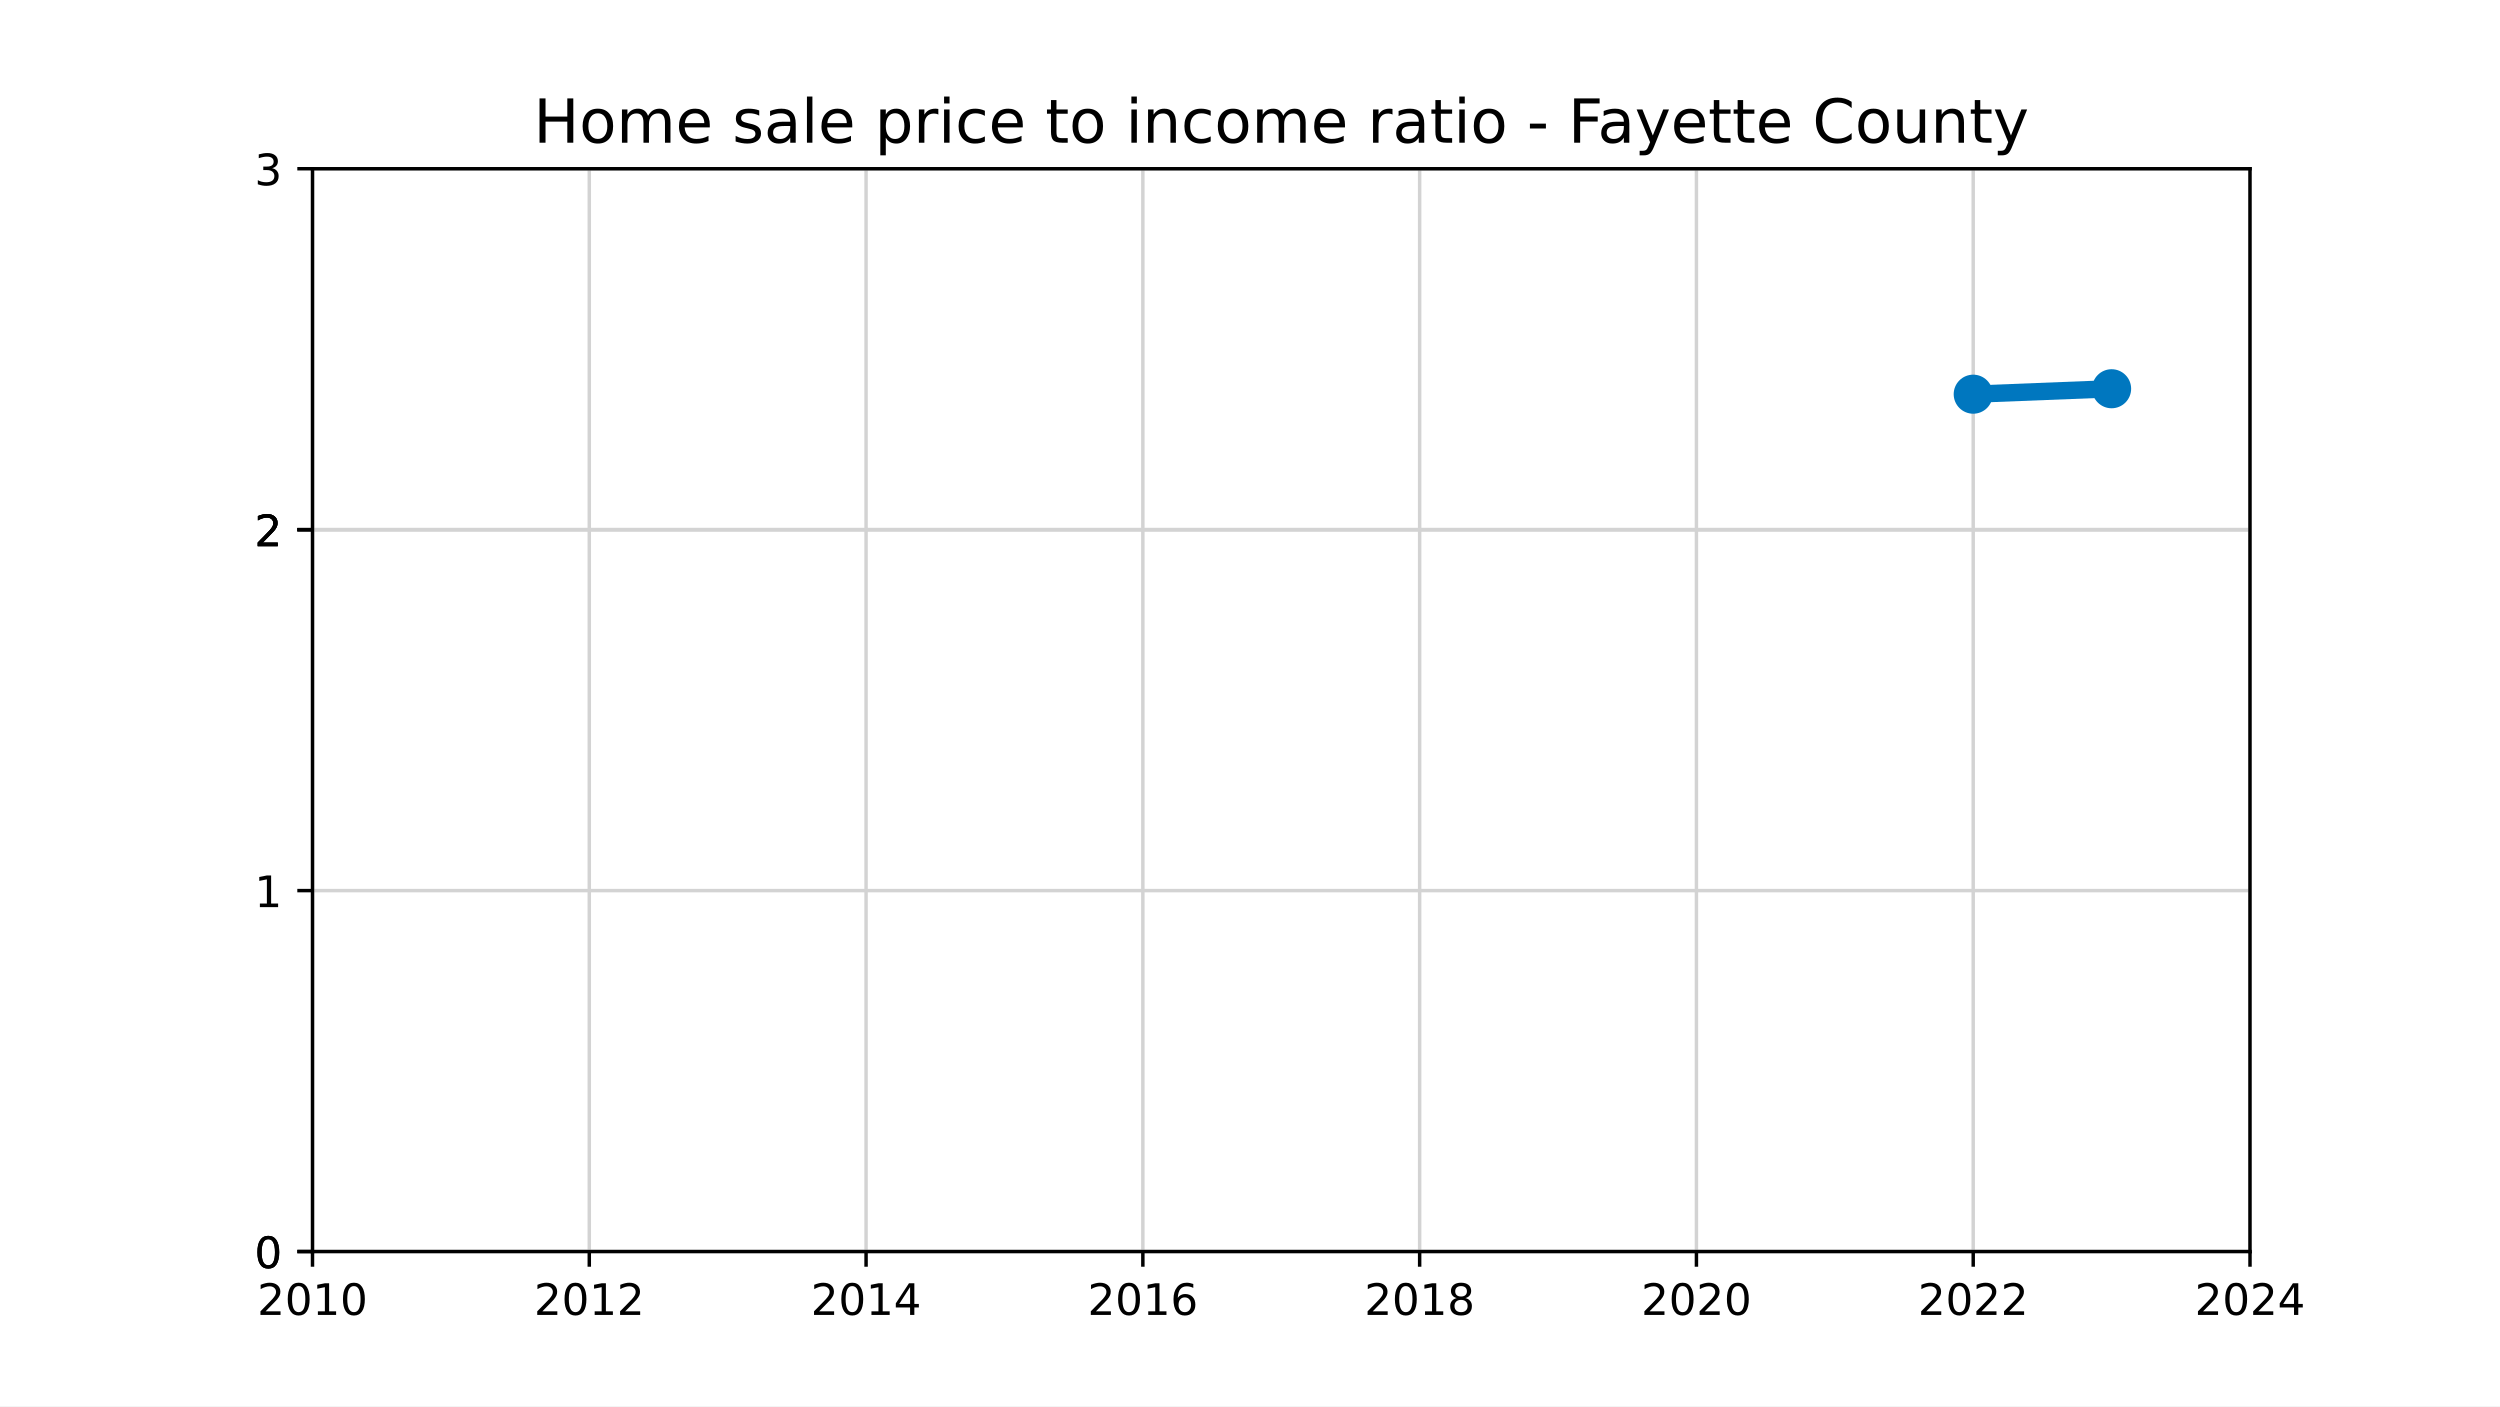
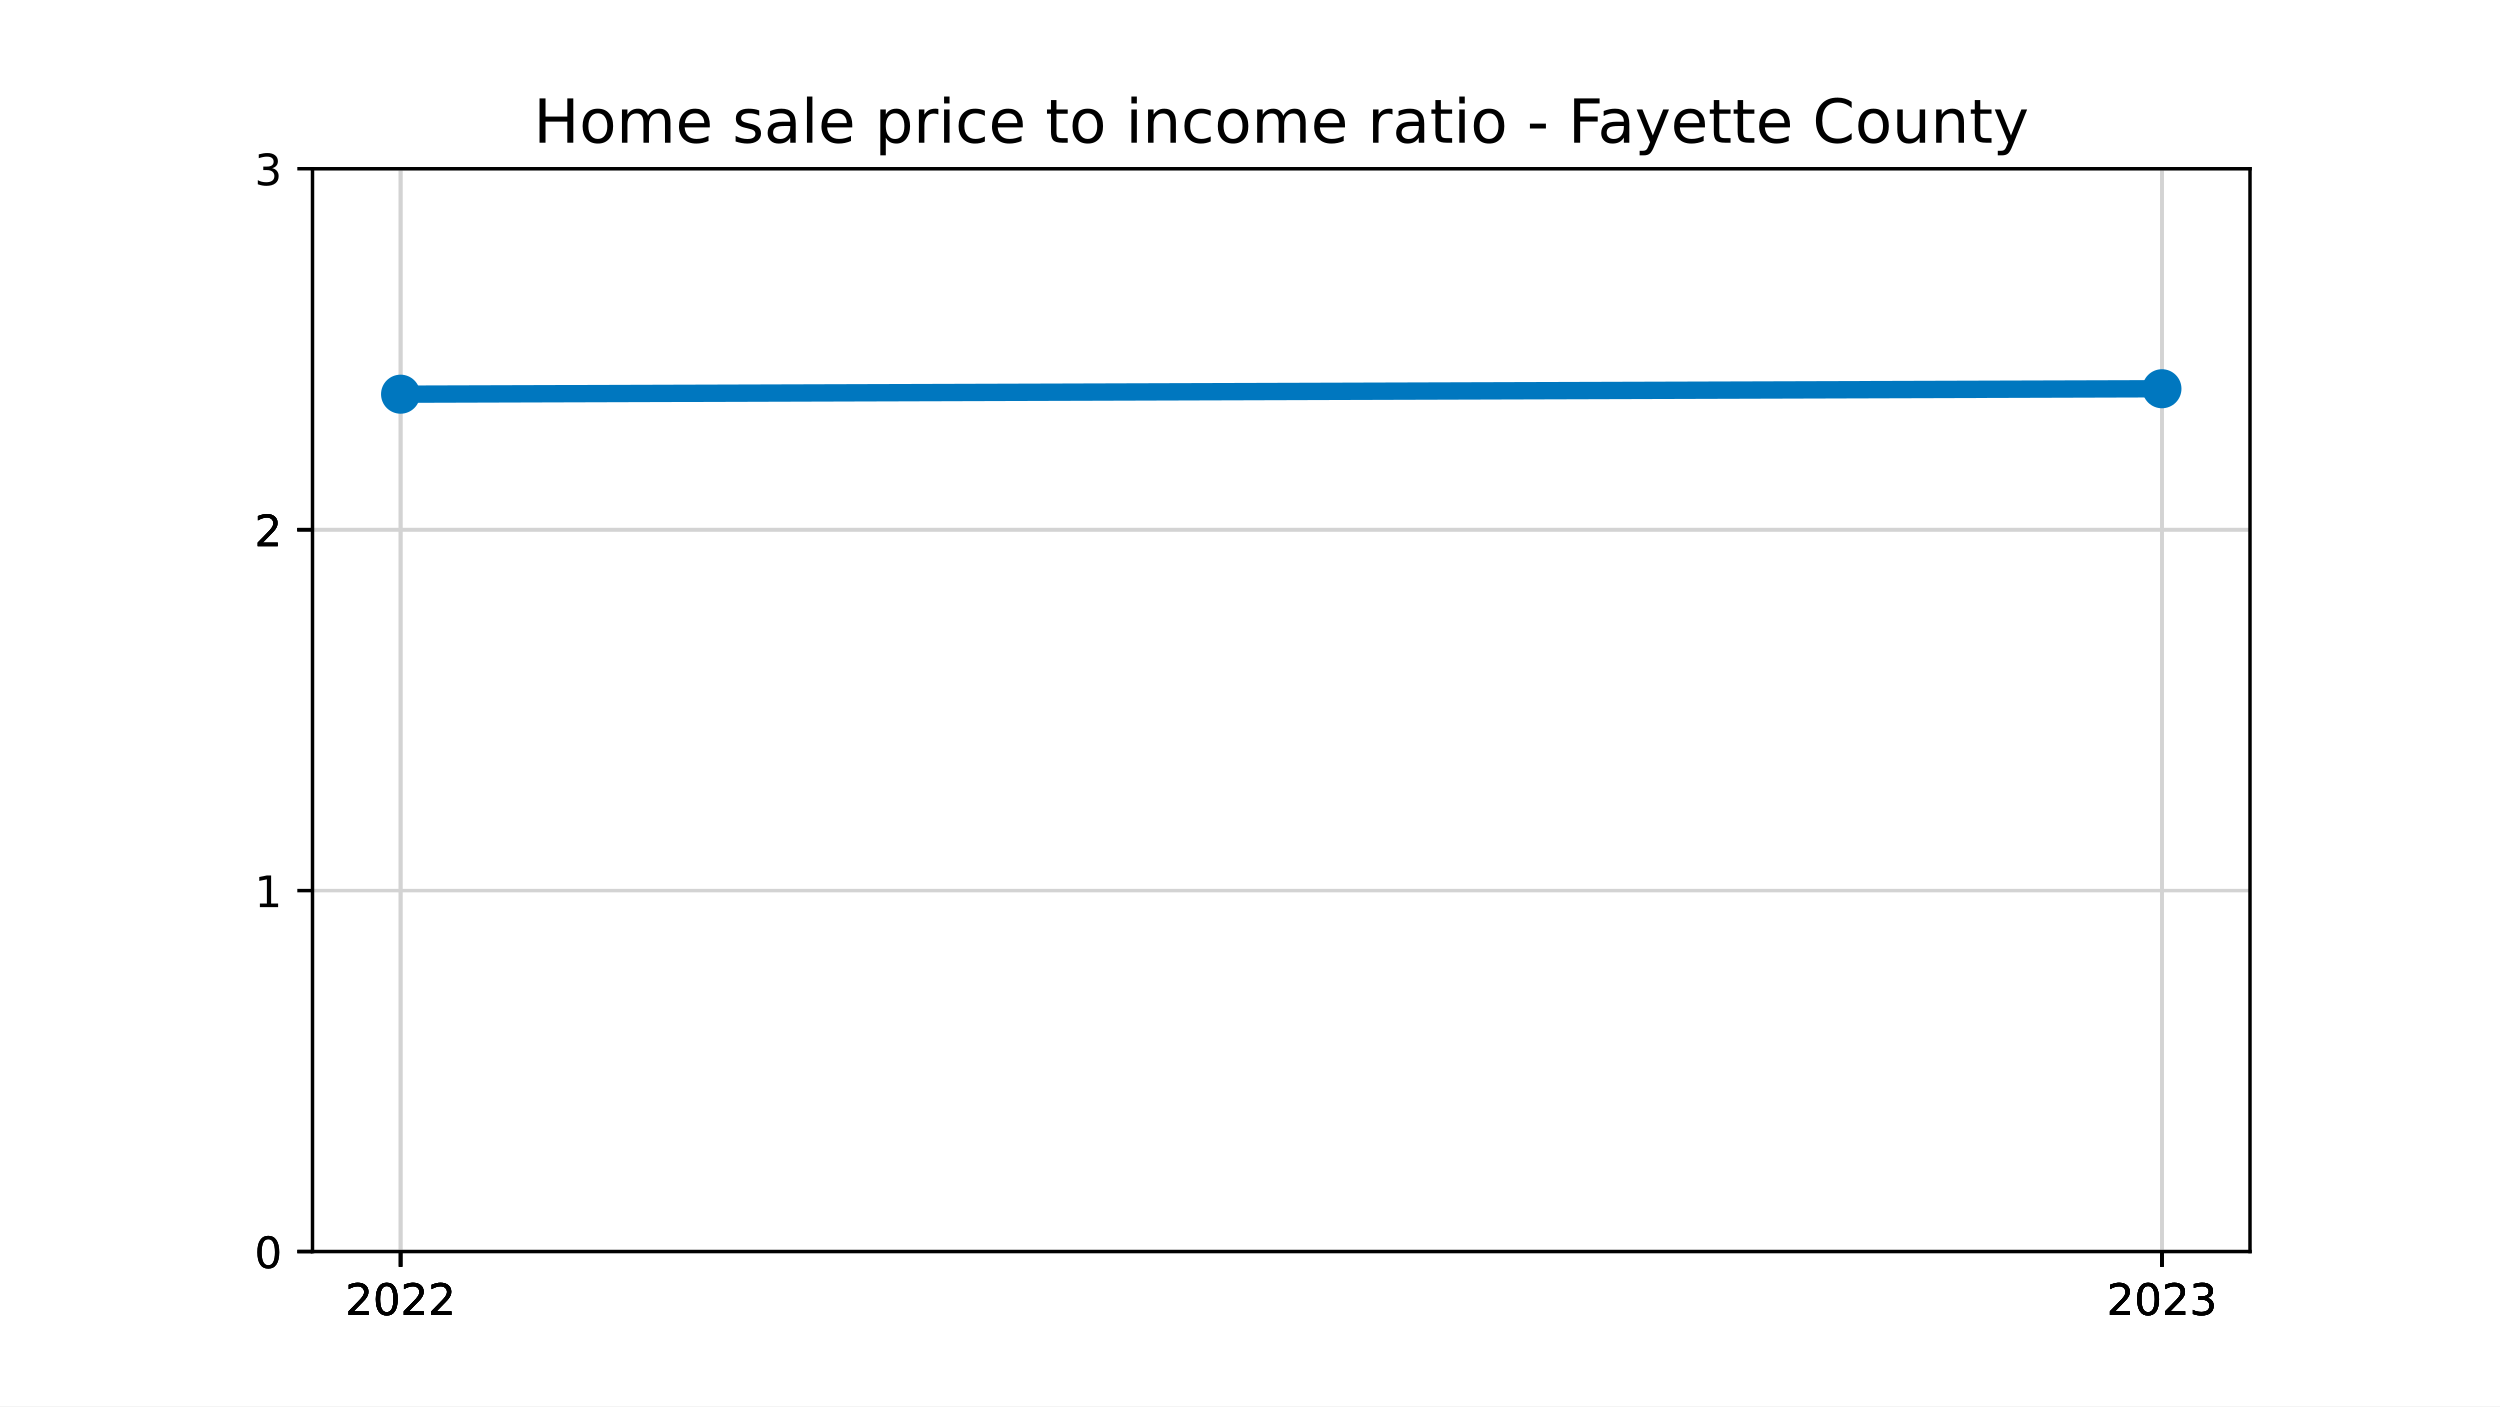
<svg xmlns="http://www.w3.org/2000/svg" xmlns:xlink="http://www.w3.org/1999/xlink" width="576pt" height="324pt" viewBox="0 0 576 324" version="1.1">
  <defs>
    <style type="text/css">*{stroke-linejoin: round; stroke-linecap: butt}</style>
  </defs>
  <g id="figure_1">
    <g id="patch_1">
      <path d="M 0 324  L 576 324  L 576 0  L 0 0  z " style="fill: #ffffff" />
    </g>
    <g id="axes_1">
      <g id="patch_2">
        <path d="M 72 288.36  L 518.4 288.36  L 518.4 38.88  L 72 38.88  z " style="fill: #ffffff" />
      </g>
      <g id="matplotlib.axis_1">
        <g id="xtick_1">
          <g id="line2d_1">
-             <path d="M 72 288.36  L 72 38.88  " clip-path="url(#pe92c1d455c)" style="fill: none; stroke: #d3d3d3; stroke-width: 0.8; stroke-linecap: square" />
+             <path d="M 92.291 288.36  L 92.291 38.88  " clip-path="url(#p3de5c51b17)" style="fill: none; stroke: #d3d3d3; stroke-width: 0.8; stroke-linecap: square" />
          </g>
          <g id="line2d_2">
            <defs>
-               <path id="mb0c9f4df71" d="M 0 0  L 0 3.5  " style="stroke: #000000; stroke-width: 0.8" />
+               <path id="m054b97b9f0" d="M 0 0  L 0 3.5  " style="stroke: #000000; stroke-width: 0.8" />
            </defs>
            <g>
-               <use xlink:href="#mb0c9f4df71" x="72" y="288.36" style="stroke: #000000; stroke-width: 0.8" />
+               <use xlink:href="#m054b97b9f0" x="92.291" y="288.36" style="stroke: #000000; stroke-width: 0.8" />
            </g>
          </g>
          <g id="text_1">
-             <g transform="translate(59.275 302.9584) scale(0.1 -0.1)">
+             <g transform="translate(79.56591 302.9584) scale(0.1 -0.1)">
              <defs>
                <path id="DejaVuSans-32" d="M 1228 531  L 3431 531  L 3431 0  L 469 0  L 469 531  Q 828 903 1448 1529  Q 2069 2156 2228 2338  Q 2531 2678 2651 2914  Q 2772 3150 2772 3378  Q 2772 3750 2511 3984  Q 2250 4219 1831 4219  Q 1534 4219 1204 4116  Q 875 4013 500 3803  L 500 4441  Q 881 4594 1212 4672  Q 1544 4750 1819 4750  Q 2544 4750 2975 4387  Q 3406 4025 3406 3419  Q 3406 3131 3298 2873  Q 3191 2616 2906 2266  Q 2828 2175 2409 1742  Q 1991 1309 1228 531  z " transform="scale(0.015625)" />
                <path id="DejaVuSans-30" d="M 2034 4250  Q 1547 4250 1301 3770  Q 1056 3291 1056 2328  Q 1056 1369 1301 889  Q 1547 409 2034 409  Q 2525 409 2770 889  Q 3016 1369 3016 2328  Q 3016 3291 2770 3770  Q 2525 4250 2034 4250  z M 2034 4750  Q 2819 4750 3233 4129  Q 3647 3509 3647 2328  Q 3647 1150 3233 529  Q 2819 -91 2034 -91  Q 1250 -91 836 529  Q 422 1150 422 2328  Q 422 3509 836 4129  Q 1250 4750 2034 4750  z " transform="scale(0.015625)" />
-                 <path id="DejaVuSans-31" d="M 794 531  L 1825 531  L 1825 4091  L 703 3866  L 703 4441  L 1819 4666  L 2450 4666  L 2450 531  L 3481 531  L 3481 0  L 794 0  L 794 531  z " transform="scale(0.015625)" />
              </defs>
              <use xlink:href="#DejaVuSans-32" />
              <use xlink:href="#DejaVuSans-30" x="63.623" />
-               <use xlink:href="#DejaVuSans-31" x="127.246" />
-               <use xlink:href="#DejaVuSans-30" x="190.869" />
+               <use xlink:href="#DejaVuSans-32" x="127.246" />
+               <use xlink:href="#DejaVuSans-32" x="190.869" />
            </g>
          </g>
        </g>
        <g id="xtick_2">
          <g id="line2d_3">
-             <path d="M 135.771 288.36  L 135.771 38.88  " clip-path="url(#pe92c1d455c)" style="fill: none; stroke: #d3d3d3; stroke-width: 0.8; stroke-linecap: square" />
+             <path d="M 92.291 288.36  L 92.291 38.88  " clip-path="url(#p3de5c51b17)" style="fill: none; stroke: #d3d3d3; stroke-width: 0.8; stroke-linecap: square" />
          </g>
          <g id="line2d_4">
            <g>
-               <use xlink:href="#mb0c9f4df71" x="135.771" y="288.36" style="stroke: #000000; stroke-width: 0.8" />
+               <use xlink:href="#m054b97b9f0" x="92.291" y="288.36" style="stroke: #000000; stroke-width: 0.8" />
            </g>
          </g>
          <g id="text_2">
-             <g transform="translate(123.0464 302.9584) scale(0.1 -0.1)">
-               <use xlink:href="#DejaVuSans-32" />
-               <use xlink:href="#DejaVuSans-30" x="63.623" />
-               <use xlink:href="#DejaVuSans-31" x="127.246" />
+             <g transform="translate(79.56591 302.9584) scale(0.1 -0.1)">
+               <use xlink:href="#DejaVuSans-32" />
+               <use xlink:href="#DejaVuSans-30" x="63.623" />
+               <use xlink:href="#DejaVuSans-32" x="127.246" />
              <use xlink:href="#DejaVuSans-32" x="190.869" />
            </g>
          </g>
        </g>
        <g id="xtick_3">
          <g id="line2d_5">
-             <path d="M 199.543 288.36  L 199.543 38.88  " clip-path="url(#pe92c1d455c)" style="fill: none; stroke: #d3d3d3; stroke-width: 0.8; stroke-linecap: square" />
+             <path d="M 92.291 288.36  L 92.291 38.88  " clip-path="url(#p3de5c51b17)" style="fill: none; stroke: #d3d3d3; stroke-width: 0.8; stroke-linecap: square" />
          </g>
          <g id="line2d_6">
            <g>
-               <use xlink:href="#mb0c9f4df71" x="199.543" y="288.36" style="stroke: #000000; stroke-width: 0.8" />
+               <use xlink:href="#m054b97b9f0" x="92.291" y="288.36" style="stroke: #000000; stroke-width: 0.8" />
            </g>
          </g>
          <g id="text_3">
-             <g transform="translate(186.8179 302.9584) scale(0.1 -0.1)">
-               <defs>
-                 <path id="DejaVuSans-34" d="M 2419 4116  L 825 1625  L 2419 1625  L 2419 4116  z M 2253 4666  L 3047 4666  L 3047 1625  L 3713 1625  L 3713 1100  L 3047 1100  L 3047 0  L 2419 0  L 2419 1100  L 313 1100  L 313 1709  L 2253 4666  z " transform="scale(0.015625)" />
-               </defs>
-               <use xlink:href="#DejaVuSans-32" />
-               <use xlink:href="#DejaVuSans-30" x="63.623" />
-               <use xlink:href="#DejaVuSans-31" x="127.246" />
-               <use xlink:href="#DejaVuSans-34" x="190.869" />
+             <g transform="translate(79.56591 302.9584) scale(0.1 -0.1)">
+               <use xlink:href="#DejaVuSans-32" />
+               <use xlink:href="#DejaVuSans-30" x="63.623" />
+               <use xlink:href="#DejaVuSans-32" x="127.246" />
+               <use xlink:href="#DejaVuSans-32" x="190.869" />
            </g>
          </g>
        </g>
        <g id="xtick_4">
          <g id="line2d_7">
-             <path d="M 263.314 288.36  L 263.314 38.88  " clip-path="url(#pe92c1d455c)" style="fill: none; stroke: #d3d3d3; stroke-width: 0.8; stroke-linecap: square" />
+             <path d="M 92.291 288.36  L 92.291 38.88  " clip-path="url(#p3de5c51b17)" style="fill: none; stroke: #d3d3d3; stroke-width: 0.8; stroke-linecap: square" />
          </g>
          <g id="line2d_8">
            <g>
-               <use xlink:href="#mb0c9f4df71" x="263.314" y="288.36" style="stroke: #000000; stroke-width: 0.8" />
+               <use xlink:href="#m054b97b9f0" x="92.291" y="288.36" style="stroke: #000000; stroke-width: 0.8" />
            </g>
          </g>
          <g id="text_4">
-             <g transform="translate(250.5893 302.9584) scale(0.1 -0.1)">
-               <defs>
-                 <path id="DejaVuSans-36" d="M 2113 2584  Q 1688 2584 1439 2293  Q 1191 2003 1191 1497  Q 1191 994 1439 701  Q 1688 409 2113 409  Q 2538 409 2786 701  Q 3034 994 3034 1497  Q 3034 2003 2786 2293  Q 2538 2584 2113 2584  z M 3366 4563  L 3366 3988  Q 3128 4100 2886 4159  Q 2644 4219 2406 4219  Q 1781 4219 1451 3797  Q 1122 3375 1075 2522  Q 1259 2794 1537 2939  Q 1816 3084 2150 3084  Q 2853 3084 3261 2657  Q 3669 2231 3669 1497  Q 3669 778 3244 343  Q 2819 -91 2113 -91  Q 1303 -91 875 529  Q 447 1150 447 2328  Q 447 3434 972 4092  Q 1497 4750 2381 4750  Q 2619 4750 2861 4703  Q 3103 4656 3366 4563  z " transform="scale(0.015625)" />
-               </defs>
-               <use xlink:href="#DejaVuSans-32" />
-               <use xlink:href="#DejaVuSans-30" x="63.623" />
-               <use xlink:href="#DejaVuSans-31" x="127.246" />
-               <use xlink:href="#DejaVuSans-36" x="190.869" />
+             <g transform="translate(79.56591 302.9584) scale(0.1 -0.1)">
+               <use xlink:href="#DejaVuSans-32" />
+               <use xlink:href="#DejaVuSans-30" x="63.623" />
+               <use xlink:href="#DejaVuSans-32" x="127.246" />
+               <use xlink:href="#DejaVuSans-32" x="190.869" />
            </g>
          </g>
        </g>
        <g id="xtick_5">
          <g id="line2d_9">
-             <path d="M 327.086 288.36  L 327.086 38.88  " clip-path="url(#pe92c1d455c)" style="fill: none; stroke: #d3d3d3; stroke-width: 0.8; stroke-linecap: square" />
+             <path d="M 498.109 288.36  L 498.109 38.88  " clip-path="url(#p3de5c51b17)" style="fill: none; stroke: #d3d3d3; stroke-width: 0.8; stroke-linecap: square" />
          </g>
          <g id="line2d_10">
            <g>
-               <use xlink:href="#mb0c9f4df71" x="327.086" y="288.36" style="stroke: #000000; stroke-width: 0.8" />
+               <use xlink:href="#m054b97b9f0" x="498.109" y="288.36" style="stroke: #000000; stroke-width: 0.8" />
            </g>
          </g>
          <g id="text_5">
-             <g transform="translate(314.3607 302.9584) scale(0.1 -0.1)">
+             <g transform="translate(485.3841 302.9584) scale(0.1 -0.1)">
              <defs>
-                 <path id="DejaVuSans-38" d="M 2034 2216  Q 1584 2216 1326 1975  Q 1069 1734 1069 1313  Q 1069 891 1326 650  Q 1584 409 2034 409  Q 2484 409 2743 651  Q 3003 894 3003 1313  Q 3003 1734 2745 1975  Q 2488 2216 2034 2216  z M 1403 2484  Q 997 2584 770 2862  Q 544 3141 544 3541  Q 544 4100 942 4425  Q 1341 4750 2034 4750  Q 2731 4750 3128 4425  Q 3525 4100 3525 3541  Q 3525 3141 3298 2862  Q 3072 2584 2669 2484  Q 3125 2378 3379 2068  Q 3634 1759 3634 1313  Q 3634 634 3220 271  Q 2806 -91 2034 -91  Q 1263 -91 848 271  Q 434 634 434 1313  Q 434 1759 690 2068  Q 947 2378 1403 2484  z M 1172 3481  Q 1172 3119 1398 2916  Q 1625 2713 2034 2713  Q 2441 2713 2670 2916  Q 2900 3119 2900 3481  Q 2900 3844 2670 4047  Q 2441 4250 2034 4250  Q 1625 4250 1398 4047  Q 1172 3844 1172 3481  z " transform="scale(0.015625)" />
+                 <path id="DejaVuSans-33" d="M 2597 2516  Q 3050 2419 3304 2112  Q 3559 1806 3559 1356  Q 3559 666 3084 287  Q 2609 -91 1734 -91  Q 1441 -91 1130 -33  Q 819 25 488 141  L 488 750  Q 750 597 1062 519  Q 1375 441 1716 441  Q 2309 441 2620 675  Q 2931 909 2931 1356  Q 2931 1769 2642 2001  Q 2353 2234 1838 2234  L 1294 2234  L 1294 2753  L 1863 2753  Q 2328 2753 2575 2939  Q 2822 3125 2822 3475  Q 2822 3834 2567 4026  Q 2313 4219 1838 4219  Q 1578 4219 1281 4162  Q 984 4106 628 3988  L 628 4550  Q 988 4650 1302 4700  Q 1616 4750 1894 4750  Q 2613 4750 3031 4423  Q 3450 4097 3450 3541  Q 3450 3153 3228 2886  Q 3006 2619 2597 2516  z " transform="scale(0.015625)" />
              </defs>
              <use xlink:href="#DejaVuSans-32" />
              <use xlink:href="#DejaVuSans-30" x="63.623" />
-               <use xlink:href="#DejaVuSans-31" x="127.246" />
-               <use xlink:href="#DejaVuSans-38" x="190.869" />
+               <use xlink:href="#DejaVuSans-32" x="127.246" />
+               <use xlink:href="#DejaVuSans-33" x="190.869" />
            </g>
          </g>
        </g>
        <g id="xtick_6">
          <g id="line2d_11">
-             <path d="M 390.857 288.36  L 390.857 38.88  " clip-path="url(#pe92c1d455c)" style="fill: none; stroke: #d3d3d3; stroke-width: 0.8; stroke-linecap: square" />
+             <path d="M 498.109 288.36  L 498.109 38.88  " clip-path="url(#p3de5c51b17)" style="fill: none; stroke: #d3d3d3; stroke-width: 0.8; stroke-linecap: square" />
          </g>
          <g id="line2d_12">
            <g>
-               <use xlink:href="#mb0c9f4df71" x="390.857" y="288.36" style="stroke: #000000; stroke-width: 0.8" />
+               <use xlink:href="#m054b97b9f0" x="498.109" y="288.36" style="stroke: #000000; stroke-width: 0.8" />
            </g>
          </g>
          <g id="text_6">
-             <g transform="translate(378.1321 302.9584) scale(0.1 -0.1)">
-               <use xlink:href="#DejaVuSans-32" />
-               <use xlink:href="#DejaVuSans-30" x="63.623" />
-               <use xlink:href="#DejaVuSans-32" x="127.246" />
-               <use xlink:href="#DejaVuSans-30" x="190.869" />
+             <g transform="translate(485.3841 302.9584) scale(0.1 -0.1)">
+               <use xlink:href="#DejaVuSans-32" />
+               <use xlink:href="#DejaVuSans-30" x="63.623" />
+               <use xlink:href="#DejaVuSans-32" x="127.246" />
+               <use xlink:href="#DejaVuSans-33" x="190.869" />
            </g>
          </g>
        </g>
        <g id="xtick_7">
          <g id="line2d_13">
-             <path d="M 454.629 288.36  L 454.629 38.88  " clip-path="url(#pe92c1d455c)" style="fill: none; stroke: #d3d3d3; stroke-width: 0.8; stroke-linecap: square" />
+             <path d="M 498.109 288.36  L 498.109 38.88  " clip-path="url(#p3de5c51b17)" style="fill: none; stroke: #d3d3d3; stroke-width: 0.8; stroke-linecap: square" />
          </g>
          <g id="line2d_14">
            <g>
-               <use xlink:href="#mb0c9f4df71" x="454.629" y="288.36" style="stroke: #000000; stroke-width: 0.8" />
+               <use xlink:href="#m054b97b9f0" x="498.109" y="288.36" style="stroke: #000000; stroke-width: 0.8" />
            </g>
          </g>
          <g id="text_7">
-             <g transform="translate(441.9036 302.9584) scale(0.1 -0.1)">
-               <use xlink:href="#DejaVuSans-32" />
-               <use xlink:href="#DejaVuSans-30" x="63.623" />
-               <use xlink:href="#DejaVuSans-32" x="127.246" />
-               <use xlink:href="#DejaVuSans-32" x="190.869" />
+             <g transform="translate(485.3841 302.9584) scale(0.1 -0.1)">
+               <use xlink:href="#DejaVuSans-32" />
+               <use xlink:href="#DejaVuSans-30" x="63.623" />
+               <use xlink:href="#DejaVuSans-32" x="127.246" />
+               <use xlink:href="#DejaVuSans-33" x="190.869" />
            </g>
          </g>
        </g>
        <g id="xtick_8">
          <g id="line2d_15">
-             <path d="M 518.4 288.36  L 518.4 38.88  " clip-path="url(#pe92c1d455c)" style="fill: none; stroke: #d3d3d3; stroke-width: 0.8; stroke-linecap: square" />
+             <path d="M 498.109 288.36  L 498.109 38.88  " clip-path="url(#p3de5c51b17)" style="fill: none; stroke: #d3d3d3; stroke-width: 0.8; stroke-linecap: square" />
          </g>
          <g id="line2d_16">
            <g>
-               <use xlink:href="#mb0c9f4df71" x="518.4" y="288.36" style="stroke: #000000; stroke-width: 0.8" />
+               <use xlink:href="#m054b97b9f0" x="498.109" y="288.36" style="stroke: #000000; stroke-width: 0.8" />
            </g>
          </g>
          <g id="text_8">
-             <g transform="translate(505.675 302.9584) scale(0.1 -0.1)">
-               <use xlink:href="#DejaVuSans-32" />
-               <use xlink:href="#DejaVuSans-30" x="63.623" />
-               <use xlink:href="#DejaVuSans-32" x="127.246" />
-               <use xlink:href="#DejaVuSans-34" x="190.869" />
+             <g transform="translate(485.3841 302.9584) scale(0.1 -0.1)">
+               <use xlink:href="#DejaVuSans-32" />
+               <use xlink:href="#DejaVuSans-30" x="63.623" />
+               <use xlink:href="#DejaVuSans-32" x="127.246" />
+               <use xlink:href="#DejaVuSans-33" x="190.869" />
            </g>
          </g>
        </g>
      </g>
      <g id="matplotlib.axis_2">
        <g id="ytick_1">
          <g id="line2d_17">
-             <path d="M 72 288.36  L 518.4 288.36  " clip-path="url(#pe92c1d455c)" style="fill: none; stroke: #d3d3d3; stroke-width: 0.8; stroke-linecap: square" />
+             <path d="M 72 288.36  L 518.4 288.36  " clip-path="url(#p3de5c51b17)" style="fill: none; stroke: #d3d3d3; stroke-width: 0.8; stroke-linecap: square" />
          </g>
          <g id="line2d_18">
            <defs>
-               <path id="m4f629bf7d8" d="M 0 0  L -3.5 0  " style="stroke: #000000; stroke-width: 0.8" />
+               <path id="m00c3affa46" d="M 0 0  L -3.5 0  " style="stroke: #000000; stroke-width: 0.8" />
            </defs>
            <g>
-               <use xlink:href="#m4f629bf7d8" x="72" y="288.36" style="stroke: #000000; stroke-width: 0.8" />
+               <use xlink:href="#m00c3affa46" x="72" y="288.36" style="stroke: #000000; stroke-width: 0.8" />
            </g>
          </g>
          <g id="text_9">
            <g transform="translate(58.6375 292.1592) scale(0.1 -0.1)">
              <use xlink:href="#DejaVuSans-30" />
            </g>
          </g>
        </g>
        <g id="ytick_2">
          <g id="line2d_19">
-             <path d="M 72 288.36  L 518.4 288.36  " clip-path="url(#pe92c1d455c)" style="fill: none; stroke: #d3d3d3; stroke-width: 0.8; stroke-linecap: square" />
+             <path d="M 72 288.36  L 518.4 288.36  " clip-path="url(#p3de5c51b17)" style="fill: none; stroke: #d3d3d3; stroke-width: 0.8; stroke-linecap: square" />
          </g>
          <g id="line2d_20">
            <g>
-               <use xlink:href="#m4f629bf7d8" x="72" y="288.36" style="stroke: #000000; stroke-width: 0.8" />
+               <use xlink:href="#m00c3affa46" x="72" y="288.36" style="stroke: #000000; stroke-width: 0.8" />
            </g>
          </g>
          <g id="text_10">
            <g transform="translate(58.6375 292.1592) scale(0.1 -0.1)">
              <use xlink:href="#DejaVuSans-30" />
            </g>
          </g>
        </g>
        <g id="ytick_3">
          <g id="line2d_21">
-             <path d="M 72 205.2  L 518.4 205.2  " clip-path="url(#pe92c1d455c)" style="fill: none; stroke: #d3d3d3; stroke-width: 0.8; stroke-linecap: square" />
+             <path d="M 72 205.2  L 518.4 205.2  " clip-path="url(#p3de5c51b17)" style="fill: none; stroke: #d3d3d3; stroke-width: 0.8; stroke-linecap: square" />
          </g>
          <g id="line2d_22">
            <g>
-               <use xlink:href="#m4f629bf7d8" x="72" y="205.2" style="stroke: #000000; stroke-width: 0.8" />
+               <use xlink:href="#m00c3affa46" x="72" y="205.2" style="stroke: #000000; stroke-width: 0.8" />
            </g>
          </g>
          <g id="text_11">
            <g transform="translate(58.6375 208.9992) scale(0.1 -0.1)">
+               <defs>
+                 <path id="DejaVuSans-31" d="M 794 531  L 1825 531  L 1825 4091  L 703 3866  L 703 4441  L 1819 4666  L 2450 4666  L 2450 531  L 3481 531  L 3481 0  L 794 0  L 794 531  z " transform="scale(0.015625)" />
+               </defs>
              <use xlink:href="#DejaVuSans-31" />
            </g>
          </g>
        </g>
        <g id="ytick_4">
          <g id="line2d_23">
-             <path d="M 72 122.04  L 518.4 122.04  " clip-path="url(#pe92c1d455c)" style="fill: none; stroke: #d3d3d3; stroke-width: 0.8; stroke-linecap: square" />
+             <path d="M 72 122.04  L 518.4 122.04  " clip-path="url(#p3de5c51b17)" style="fill: none; stroke: #d3d3d3; stroke-width: 0.8; stroke-linecap: square" />
          </g>
          <g id="line2d_24">
            <g>
-               <use xlink:href="#m4f629bf7d8" x="72" y="122.04" style="stroke: #000000; stroke-width: 0.8" />
+               <use xlink:href="#m00c3affa46" x="72" y="122.04" style="stroke: #000000; stroke-width: 0.8" />
            </g>
          </g>
          <g id="text_12">
            <g transform="translate(58.6375 125.8392) scale(0.1 -0.1)">
              <use xlink:href="#DejaVuSans-32" />
            </g>
          </g>
        </g>
        <g id="ytick_5">
          <g id="line2d_25">
-             <path d="M 72 122.04  L 518.4 122.04  " clip-path="url(#pe92c1d455c)" style="fill: none; stroke: #d3d3d3; stroke-width: 0.8; stroke-linecap: square" />
+             <path d="M 72 122.04  L 518.4 122.04  " clip-path="url(#p3de5c51b17)" style="fill: none; stroke: #d3d3d3; stroke-width: 0.8; stroke-linecap: square" />
          </g>
          <g id="line2d_26">
            <g>
-               <use xlink:href="#m4f629bf7d8" x="72" y="122.04" style="stroke: #000000; stroke-width: 0.8" />
+               <use xlink:href="#m00c3affa46" x="72" y="122.04" style="stroke: #000000; stroke-width: 0.8" />
            </g>
          </g>
          <g id="text_13">
            <g transform="translate(58.6375 125.8392) scale(0.1 -0.1)">
              <use xlink:href="#DejaVuSans-32" />
            </g>
          </g>
        </g>
        <g id="ytick_6">
          <g id="line2d_27">
-             <path d="M 72 122.04  L 518.4 122.04  " clip-path="url(#pe92c1d455c)" style="fill: none; stroke: #d3d3d3; stroke-width: 0.8; stroke-linecap: square" />
+             <path d="M 72 122.04  L 518.4 122.04  " clip-path="url(#p3de5c51b17)" style="fill: none; stroke: #d3d3d3; stroke-width: 0.8; stroke-linecap: square" />
          </g>
          <g id="line2d_28">
            <g>
-               <use xlink:href="#m4f629bf7d8" x="72" y="122.04" style="stroke: #000000; stroke-width: 0.8" />
+               <use xlink:href="#m00c3affa46" x="72" y="122.04" style="stroke: #000000; stroke-width: 0.8" />
            </g>
          </g>
          <g id="text_14">
            <g transform="translate(58.6375 125.8392) scale(0.1 -0.1)">
              <use xlink:href="#DejaVuSans-32" />
            </g>
          </g>
        </g>
        <g id="ytick_7">
          <g id="line2d_29">
-             <path d="M 72 38.88  L 518.4 38.88  " clip-path="url(#pe92c1d455c)" style="fill: none; stroke: #d3d3d3; stroke-width: 0.8; stroke-linecap: square" />
+             <path d="M 72 38.88  L 518.4 38.88  " clip-path="url(#p3de5c51b17)" style="fill: none; stroke: #d3d3d3; stroke-width: 0.8; stroke-linecap: square" />
          </g>
          <g id="line2d_30">
            <g>
-               <use xlink:href="#m4f629bf7d8" x="72" y="38.88" style="stroke: #000000; stroke-width: 0.8" />
+               <use xlink:href="#m00c3affa46" x="72" y="38.88" style="stroke: #000000; stroke-width: 0.8" />
            </g>
          </g>
          <g id="text_15">
            <g transform="translate(58.6375 42.67922) scale(0.1 -0.1)">
-               <defs>
-                 <path id="DejaVuSans-33" d="M 2597 2516  Q 3050 2419 3304 2112  Q 3559 1806 3559 1356  Q 3559 666 3084 287  Q 2609 -91 1734 -91  Q 1441 -91 1130 -33  Q 819 25 488 141  L 488 750  Q 750 597 1062 519  Q 1375 441 1716 441  Q 2309 441 2620 675  Q 2931 909 2931 1356  Q 2931 1769 2642 2001  Q 2353 2234 1838 2234  L 1294 2234  L 1294 2753  L 1863 2753  Q 2328 2753 2575 2939  Q 2822 3125 2822 3475  Q 2822 3834 2567 4026  Q 2313 4219 1838 4219  Q 1578 4219 1281 4162  Q 984 4106 628 3988  L 628 4550  Q 988 4650 1302 4700  Q 1616 4750 1894 4750  Q 2613 4750 3031 4423  Q 3450 4097 3450 3541  Q 3450 3153 3228 2886  Q 3006 2619 2597 2516  z " transform="scale(0.015625)" />
-               </defs>
              <use xlink:href="#DejaVuSans-33" />
            </g>
          </g>
        </g>
      </g>
      <g id="line2d_31">
-         <path d="M 454.629 90.822  L 486.514 89.567  " clip-path="url(#pe92c1d455c)" style="fill: none; stroke: #0077bf; stroke-width: 4; stroke-linecap: square" />
+         <path d="M 92.291 90.822  L 498.109 89.567  " clip-path="url(#p3de5c51b17)" style="fill: none; stroke: #0077bf; stroke-width: 4; stroke-linecap: square" />
        <defs>
-           <path id="mb084e69ea9" d="M 0 4  C 1.061 4 2.078 3.579 2.828 2.828  C 3.579 2.078 4 1.061 4 0  C 4 -1.061 3.579 -2.078 2.828 -2.828  C 2.078 -3.579 1.061 -4 0 -4  C -1.061 -4 -2.078 -3.579 -2.828 -2.828  C -3.579 -2.078 -4 -1.061 -4 0  C -4 1.061 -3.579 2.078 -2.828 2.828  C -2.078 3.579 -1.061 4 0 4  z " style="stroke: #0077bf" />
+           <path id="mb6878e4d07" d="M 0 4  C 1.061 4 2.078 3.579 2.828 2.828  C 3.579 2.078 4 1.061 4 0  C 4 -1.061 3.579 -2.078 2.828 -2.828  C 2.078 -3.579 1.061 -4 0 -4  C -1.061 -4 -2.078 -3.579 -2.828 -2.828  C -3.579 -2.078 -4 -1.061 -4 0  C -4 1.061 -3.579 2.078 -2.828 2.828  C -2.078 3.579 -1.061 4 0 4  z " style="stroke: #0077bf" />
        </defs>
-         <g clip-path="url(#pe92c1d455c)">
-           <use xlink:href="#mb084e69ea9" x="454.629" y="90.822" style="fill: #0077bf; stroke: #0077bf" />
-           <use xlink:href="#mb084e69ea9" x="486.514" y="89.567" style="fill: #0077bf; stroke: #0077bf" />
+         <g clip-path="url(#p3de5c51b17)">
+           <use xlink:href="#mb6878e4d07" x="92.291" y="90.822" style="fill: #0077bf; stroke: #0077bf" />
+           <use xlink:href="#mb6878e4d07" x="498.109" y="89.567" style="fill: #0077bf; stroke: #0077bf" />
        </g>
      </g>
      <g id="patch_3">
        <path d="M 72 288.36  L 72 38.88  " style="fill: none; stroke: #000000; stroke-width: 0.8; stroke-linejoin: miter; stroke-linecap: square" />
      </g>
      <g id="patch_4">
        <path d="M 518.4 288.36  L 518.4 38.88  " style="fill: none; stroke: #000000; stroke-width: 0.8; stroke-linejoin: miter; stroke-linecap: square" />
      </g>
      <g id="patch_5">
        <path d="M 72 288.36  L 518.4 288.36  " style="fill: none; stroke: #000000; stroke-width: 0.8; stroke-linejoin: miter; stroke-linecap: square" />
      </g>
      <g id="patch_6">
        <path d="M 72 38.88  L 518.4 38.88  " style="fill: none; stroke: #000000; stroke-width: 0.8; stroke-linejoin: miter; stroke-linecap: square" />
      </g>
      <g id="text_16">
        <g transform="translate(122.9344 32.88) scale(0.14 -0.14)">
          <defs>
            <path id="DejaVuSans-48" d="M 628 4666  L 1259 4666  L 1259 2753  L 3553 2753  L 3553 4666  L 4184 4666  L 4184 0  L 3553 0  L 3553 2222  L 1259 2222  L 1259 0  L 628 0  L 628 4666  z " transform="scale(0.015625)" />
            <path id="DejaVuSans-6f" d="M 1959 3097  Q 1497 3097 1228 2736  Q 959 2375 959 1747  Q 959 1119 1226 758  Q 1494 397 1959 397  Q 2419 397 2687 759  Q 2956 1122 2956 1747  Q 2956 2369 2687 2733  Q 2419 3097 1959 3097  z M 1959 3584  Q 2709 3584 3137 3096  Q 3566 2609 3566 1747  Q 3566 888 3137 398  Q 2709 -91 1959 -91  Q 1206 -91 779 398  Q 353 888 353 1747  Q 353 2609 779 3096  Q 1206 3584 1959 3584  z " transform="scale(0.015625)" />
            <path id="DejaVuSans-6d" d="M 3328 2828  Q 3544 3216 3844 3400  Q 4144 3584 4550 3584  Q 5097 3584 5394 3201  Q 5691 2819 5691 2113  L 5691 0  L 5113 0  L 5113 2094  Q 5113 2597 4934 2840  Q 4756 3084 4391 3084  Q 3944 3084 3684 2787  Q 3425 2491 3425 1978  L 3425 0  L 2847 0  L 2847 2094  Q 2847 2600 2669 2842  Q 2491 3084 2119 3084  Q 1678 3084 1418 2786  Q 1159 2488 1159 1978  L 1159 0  L 581 0  L 581 3500  L 1159 3500  L 1159 2956  Q 1356 3278 1631 3431  Q 1906 3584 2284 3584  Q 2666 3584 2933 3390  Q 3200 3197 3328 2828  z " transform="scale(0.015625)" />
            <path id="DejaVuSans-65" d="M 3597 1894  L 3597 1613  L 953 1613  Q 991 1019 1311 708  Q 1631 397 2203 397  Q 2534 397 2845 478  Q 3156 559 3463 722  L 3463 178  Q 3153 47 2828 -22  Q 2503 -91 2169 -91  Q 1331 -91 842 396  Q 353 884 353 1716  Q 353 2575 817 3079  Q 1281 3584 2069 3584  Q 2775 3584 3186 3129  Q 3597 2675 3597 1894  z M 3022 2063  Q 3016 2534 2758 2815  Q 2500 3097 2075 3097  Q 1594 3097 1305 2825  Q 1016 2553 972 2059  L 3022 2063  z " transform="scale(0.015625)" />
            <path id="DejaVuSans-20" transform="scale(0.015625)" />
            <path id="DejaVuSans-73" d="M 2834 3397  L 2834 2853  Q 2591 2978 2328 3040  Q 2066 3103 1784 3103  Q 1356 3103 1142 2972  Q 928 2841 928 2578  Q 928 2378 1081 2264  Q 1234 2150 1697 2047  L 1894 2003  Q 2506 1872 2764 1633  Q 3022 1394 3022 966  Q 3022 478 2636 193  Q 2250 -91 1575 -91  Q 1294 -91 989 -36  Q 684 19 347 128  L 347 722  Q 666 556 975 473  Q 1284 391 1588 391  Q 1994 391 2212 530  Q 2431 669 2431 922  Q 2431 1156 2273 1281  Q 2116 1406 1581 1522  L 1381 1569  Q 847 1681 609 1914  Q 372 2147 372 2553  Q 372 3047 722 3315  Q 1072 3584 1716 3584  Q 2034 3584 2315 3537  Q 2597 3491 2834 3397  z " transform="scale(0.015625)" />
            <path id="DejaVuSans-61" d="M 2194 1759  Q 1497 1759 1228 1600  Q 959 1441 959 1056  Q 959 750 1161 570  Q 1363 391 1709 391  Q 2188 391 2477 730  Q 2766 1069 2766 1631  L 2766 1759  L 2194 1759  z M 3341 1997  L 3341 0  L 2766 0  L 2766 531  Q 2569 213 2275 61  Q 1981 -91 1556 -91  Q 1019 -91 701 211  Q 384 513 384 1019  Q 384 1609 779 1909  Q 1175 2209 1959 2209  L 2766 2209  L 2766 2266  Q 2766 2663 2505 2880  Q 2244 3097 1772 3097  Q 1472 3097 1187 3025  Q 903 2953 641 2809  L 641 3341  Q 956 3463 1253 3523  Q 1550 3584 1831 3584  Q 2591 3584 2966 3190  Q 3341 2797 3341 1997  z " transform="scale(0.015625)" />
            <path id="DejaVuSans-6c" d="M 603 4863  L 1178 4863  L 1178 0  L 603 0  L 603 4863  z " transform="scale(0.015625)" />
            <path id="DejaVuSans-70" d="M 1159 525  L 1159 -1331  L 581 -1331  L 581 3500  L 1159 3500  L 1159 2969  Q 1341 3281 1617 3432  Q 1894 3584 2278 3584  Q 2916 3584 3314 3078  Q 3713 2572 3713 1747  Q 3713 922 3314 415  Q 2916 -91 2278 -91  Q 1894 -91 1617 61  Q 1341 213 1159 525  z M 3116 1747  Q 3116 2381 2855 2742  Q 2594 3103 2138 3103  Q 1681 3103 1420 2742  Q 1159 2381 1159 1747  Q 1159 1113 1420 752  Q 1681 391 2138 391  Q 2594 391 2855 752  Q 3116 1113 3116 1747  z " transform="scale(0.015625)" />
            <path id="DejaVuSans-72" d="M 2631 2963  Q 2534 3019 2420 3045  Q 2306 3072 2169 3072  Q 1681 3072 1420 2755  Q 1159 2438 1159 1844  L 1159 0  L 581 0  L 581 3500  L 1159 3500  L 1159 2956  Q 1341 3275 1631 3429  Q 1922 3584 2338 3584  Q 2397 3584 2469 3576  Q 2541 3569 2628 3553  L 2631 2963  z " transform="scale(0.015625)" />
            <path id="DejaVuSans-69" d="M 603 3500  L 1178 3500  L 1178 0  L 603 0  L 603 3500  z M 603 4863  L 1178 4863  L 1178 4134  L 603 4134  L 603 4863  z " transform="scale(0.015625)" />
            <path id="DejaVuSans-63" d="M 3122 3366  L 3122 2828  Q 2878 2963 2633 3030  Q 2388 3097 2138 3097  Q 1578 3097 1268 2742  Q 959 2388 959 1747  Q 959 1106 1268 751  Q 1578 397 2138 397  Q 2388 397 2633 464  Q 2878 531 3122 666  L 3122 134  Q 2881 22 2623 -34  Q 2366 -91 2075 -91  Q 1284 -91 818 406  Q 353 903 353 1747  Q 353 2603 823 3093  Q 1294 3584 2113 3584  Q 2378 3584 2631 3529  Q 2884 3475 3122 3366  z " transform="scale(0.015625)" />
            <path id="DejaVuSans-74" d="M 1172 4494  L 1172 3500  L 2356 3500  L 2356 3053  L 1172 3053  L 1172 1153  Q 1172 725 1289 603  Q 1406 481 1766 481  L 2356 481  L 2356 0  L 1766 0  Q 1100 0 847 248  Q 594 497 594 1153  L 594 3053  L 172 3053  L 172 3500  L 594 3500  L 594 4494  L 1172 4494  z " transform="scale(0.015625)" />
            <path id="DejaVuSans-6e" d="M 3513 2113  L 3513 0  L 2938 0  L 2938 2094  Q 2938 2591 2744 2837  Q 2550 3084 2163 3084  Q 1697 3084 1428 2787  Q 1159 2491 1159 1978  L 1159 0  L 581 0  L 581 3500  L 1159 3500  L 1159 2956  Q 1366 3272 1645 3428  Q 1925 3584 2291 3584  Q 2894 3584 3203 3211  Q 3513 2838 3513 2113  z " transform="scale(0.015625)" />
            <path id="DejaVuSans-2d" d="M 313 2009  L 1997 2009  L 1997 1497  L 313 1497  L 313 2009  z " transform="scale(0.015625)" />
            <path id="DejaVuSans-46" d="M 628 4666  L 3309 4666  L 3309 4134  L 1259 4134  L 1259 2759  L 3109 2759  L 3109 2228  L 1259 2228  L 1259 0  L 628 0  L 628 4666  z " transform="scale(0.015625)" />
            <path id="DejaVuSans-79" d="M 2059 -325  Q 1816 -950 1584 -1140  Q 1353 -1331 966 -1331  L 506 -1331  L 506 -850  L 844 -850  Q 1081 -850 1212 -737  Q 1344 -625 1503 -206  L 1606 56  L 191 3500  L 800 3500  L 1894 763  L 2988 3500  L 3597 3500  L 2059 -325  z " transform="scale(0.015625)" />
            <path id="DejaVuSans-43" d="M 4122 4306  L 4122 3641  Q 3803 3938 3442 4084  Q 3081 4231 2675 4231  Q 1875 4231 1450 3742  Q 1025 3253 1025 2328  Q 1025 1406 1450 917  Q 1875 428 2675 428  Q 3081 428 3442 575  Q 3803 722 4122 1019  L 4122 359  Q 3791 134 3420 21  Q 3050 -91 2638 -91  Q 1578 -91 968 557  Q 359 1206 359 2328  Q 359 3453 968 4101  Q 1578 4750 2638 4750  Q 3056 4750 3426 4639  Q 3797 4528 4122 4306  z " transform="scale(0.015625)" />
            <path id="DejaVuSans-75" d="M 544 1381  L 544 3500  L 1119 3500  L 1119 1403  Q 1119 906 1312 657  Q 1506 409 1894 409  Q 2359 409 2629 706  Q 2900 1003 2900 1516  L 2900 3500  L 3475 3500  L 3475 0  L 2900 0  L 2900 538  Q 2691 219 2414 64  Q 2138 -91 1772 -91  Q 1169 -91 856 284  Q 544 659 544 1381  z M 1991 3584  L 1991 3584  z " transform="scale(0.015625)" />
          </defs>
          <use xlink:href="#DejaVuSans-48" />
          <use xlink:href="#DejaVuSans-6f" x="75.195" />
          <use xlink:href="#DejaVuSans-6d" x="136.377" />
          <use xlink:href="#DejaVuSans-65" x="233.789" />
          <use xlink:href="#DejaVuSans-20" x="295.312" />
          <use xlink:href="#DejaVuSans-73" x="327.1" />
          <use xlink:href="#DejaVuSans-61" x="379.199" />
          <use xlink:href="#DejaVuSans-6c" x="440.479" />
          <use xlink:href="#DejaVuSans-65" x="468.262" />
          <use xlink:href="#DejaVuSans-20" x="529.785" />
          <use xlink:href="#DejaVuSans-70" x="561.572" />
          <use xlink:href="#DejaVuSans-72" x="625.049" />
          <use xlink:href="#DejaVuSans-69" x="666.162" />
          <use xlink:href="#DejaVuSans-63" x="693.945" />
          <use xlink:href="#DejaVuSans-65" x="748.926" />
          <use xlink:href="#DejaVuSans-20" x="810.449" />
          <use xlink:href="#DejaVuSans-74" x="842.236" />
          <use xlink:href="#DejaVuSans-6f" x="881.445" />
          <use xlink:href="#DejaVuSans-20" x="942.627" />
          <use xlink:href="#DejaVuSans-69" x="974.414" />
          <use xlink:href="#DejaVuSans-6e" x="1002.197" />
          <use xlink:href="#DejaVuSans-63" x="1065.576" />
          <use xlink:href="#DejaVuSans-6f" x="1120.557" />
          <use xlink:href="#DejaVuSans-6d" x="1181.738" />
          <use xlink:href="#DejaVuSans-65" x="1279.15" />
          <use xlink:href="#DejaVuSans-20" x="1340.674" />
          <use xlink:href="#DejaVuSans-72" x="1372.461" />
          <use xlink:href="#DejaVuSans-61" x="1413.574" />
          <use xlink:href="#DejaVuSans-74" x="1474.854" />
          <use xlink:href="#DejaVuSans-69" x="1514.062" />
          <use xlink:href="#DejaVuSans-6f" x="1541.846" />
          <use xlink:href="#DejaVuSans-20" x="1603.027" />
          <use xlink:href="#DejaVuSans-2d" x="1634.814" />
          <use xlink:href="#DejaVuSans-20" x="1670.898" />
          <use xlink:href="#DejaVuSans-46" x="1702.686" />
          <use xlink:href="#DejaVuSans-61" x="1751.08" />
          <use xlink:href="#DejaVuSans-79" x="1812.359" />
          <use xlink:href="#DejaVuSans-65" x="1871.539" />
          <use xlink:href="#DejaVuSans-74" x="1933.062" />
          <use xlink:href="#DejaVuSans-74" x="1972.271" />
          <use xlink:href="#DejaVuSans-65" x="2011.48" />
          <use xlink:href="#DejaVuSans-20" x="2073.004" />
          <use xlink:href="#DejaVuSans-43" x="2104.791" />
          <use xlink:href="#DejaVuSans-6f" x="2174.615" />
          <use xlink:href="#DejaVuSans-75" x="2235.797" />
          <use xlink:href="#DejaVuSans-6e" x="2299.176" />
          <use xlink:href="#DejaVuSans-74" x="2362.555" />
          <use xlink:href="#DejaVuSans-79" x="2401.764" />
        </g>
      </g>
    </g>
  </g>
  <defs>
-     <clipPath id="pe92c1d455c">
+     <clipPath id="p3de5c51b17">
      <rect x="72" y="38.88" width="446.4" height="249.48" />
    </clipPath>
  </defs>
</svg>
